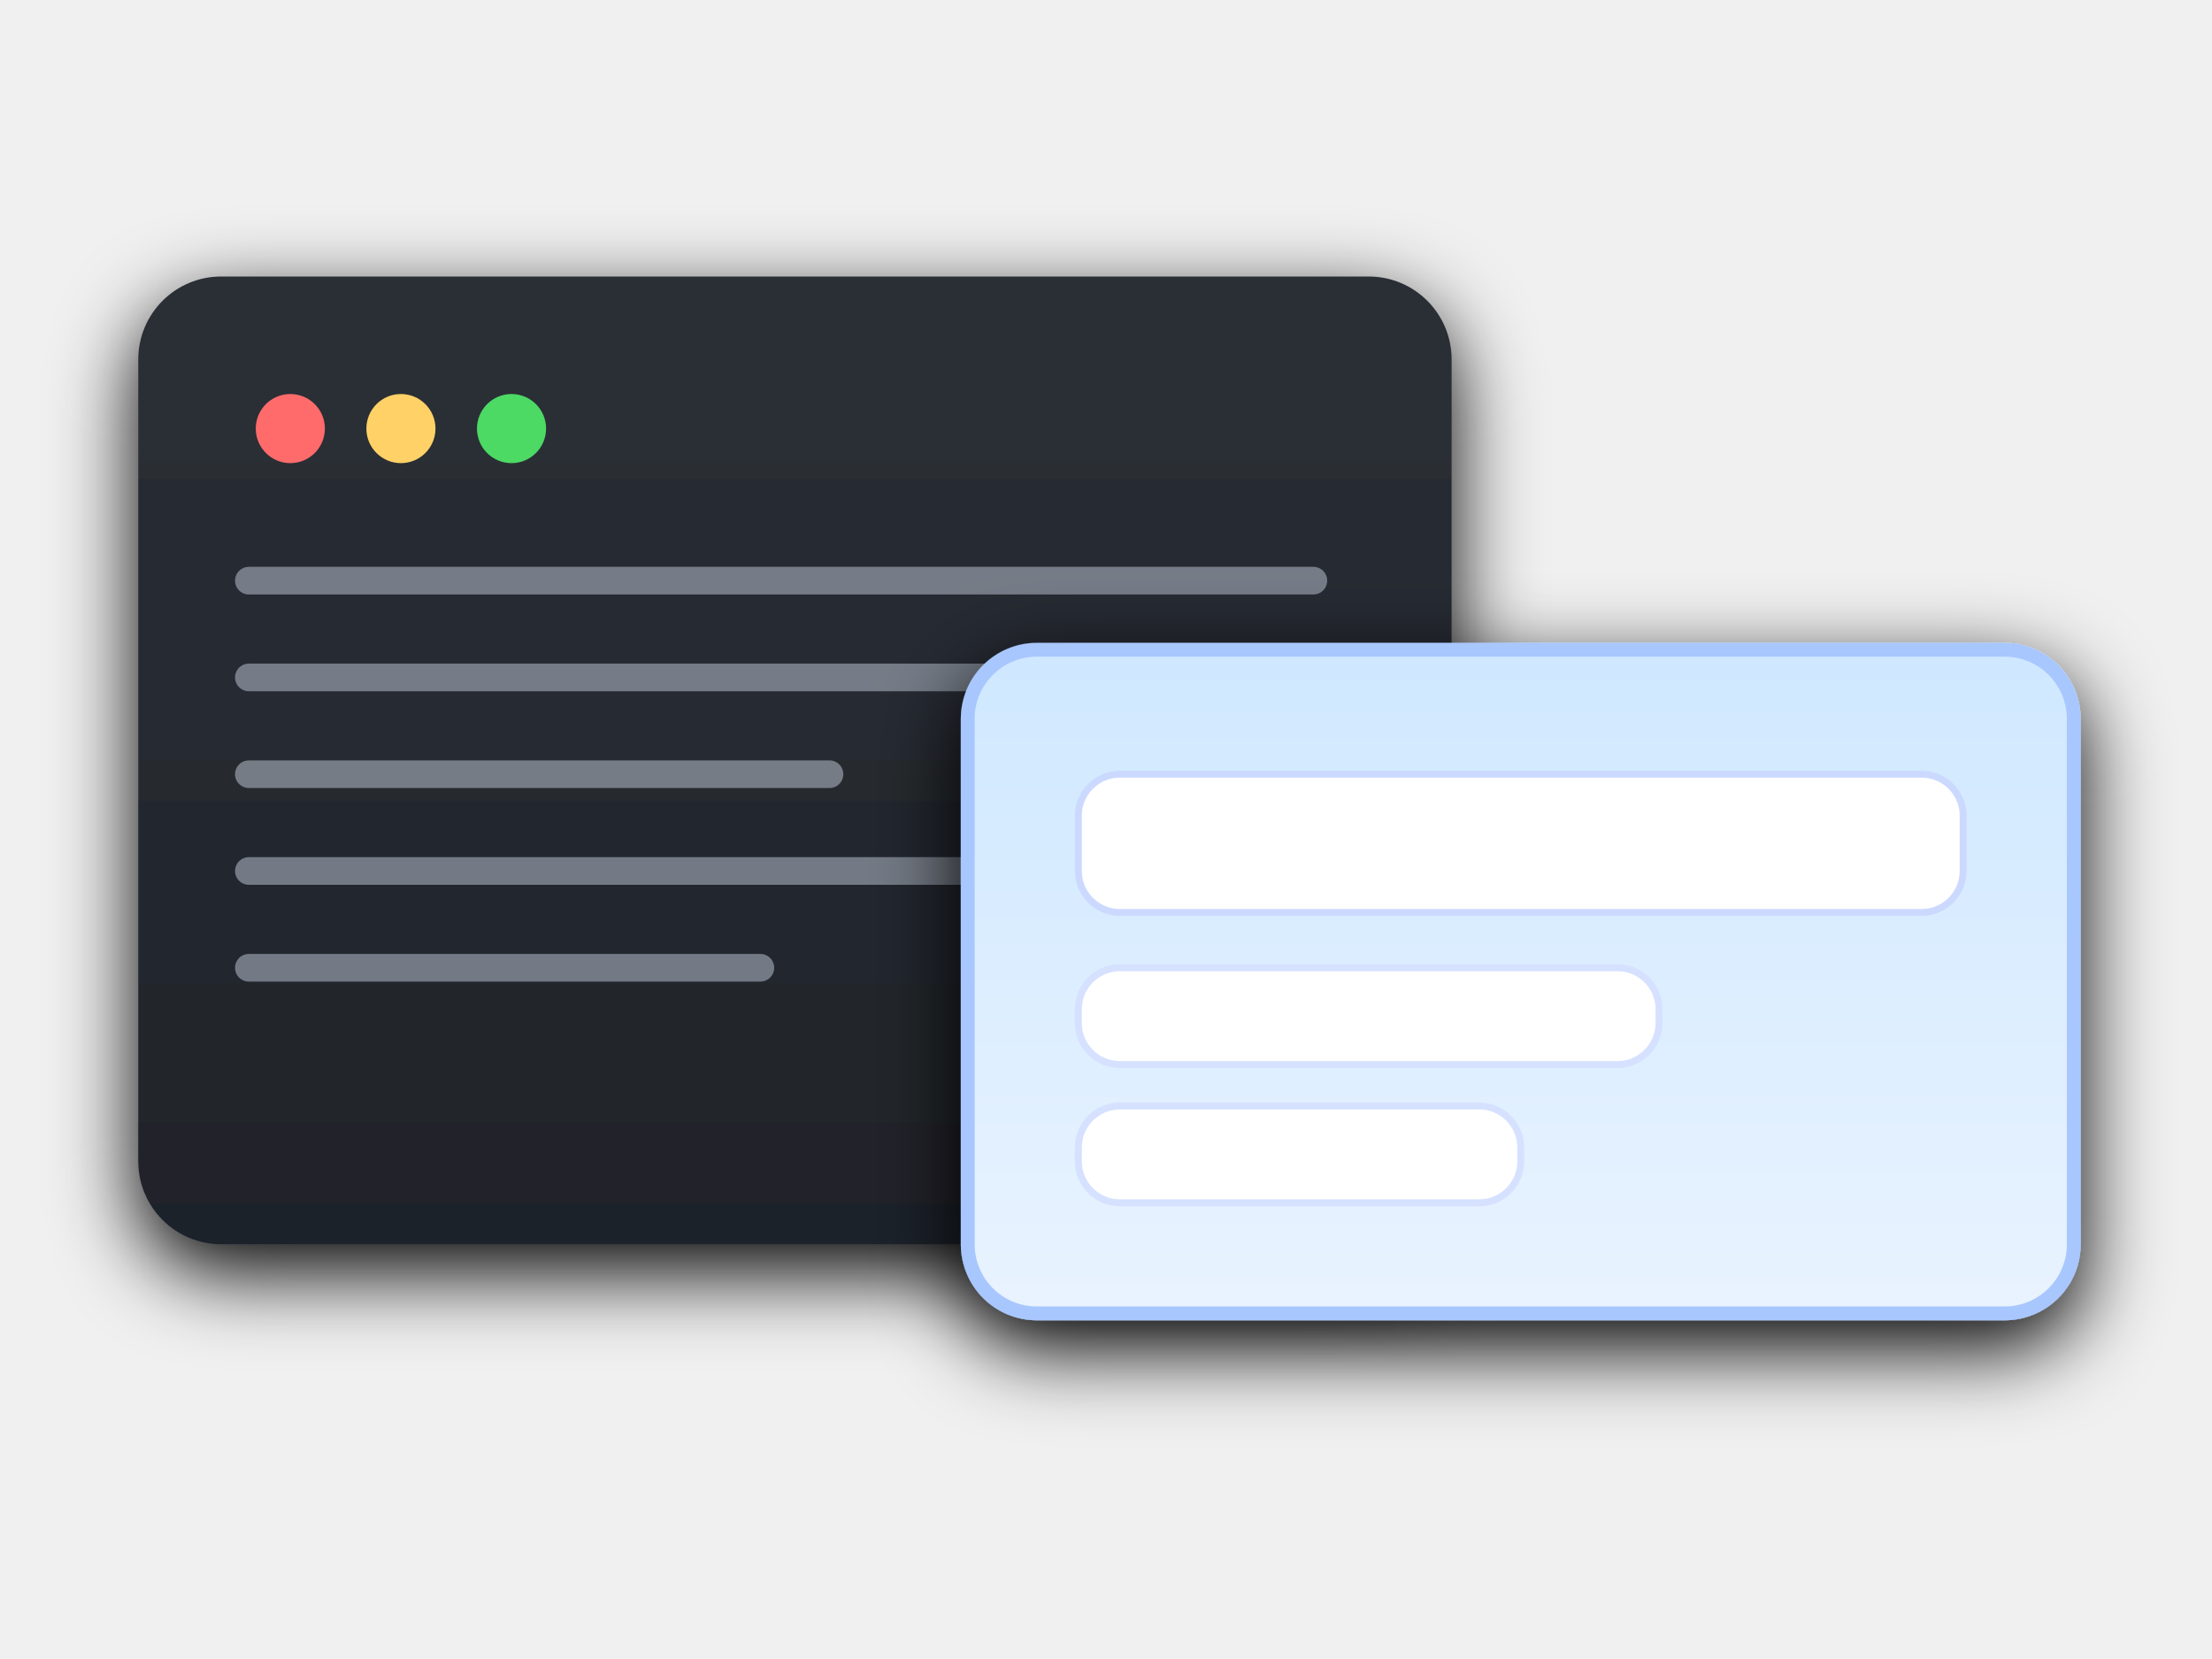
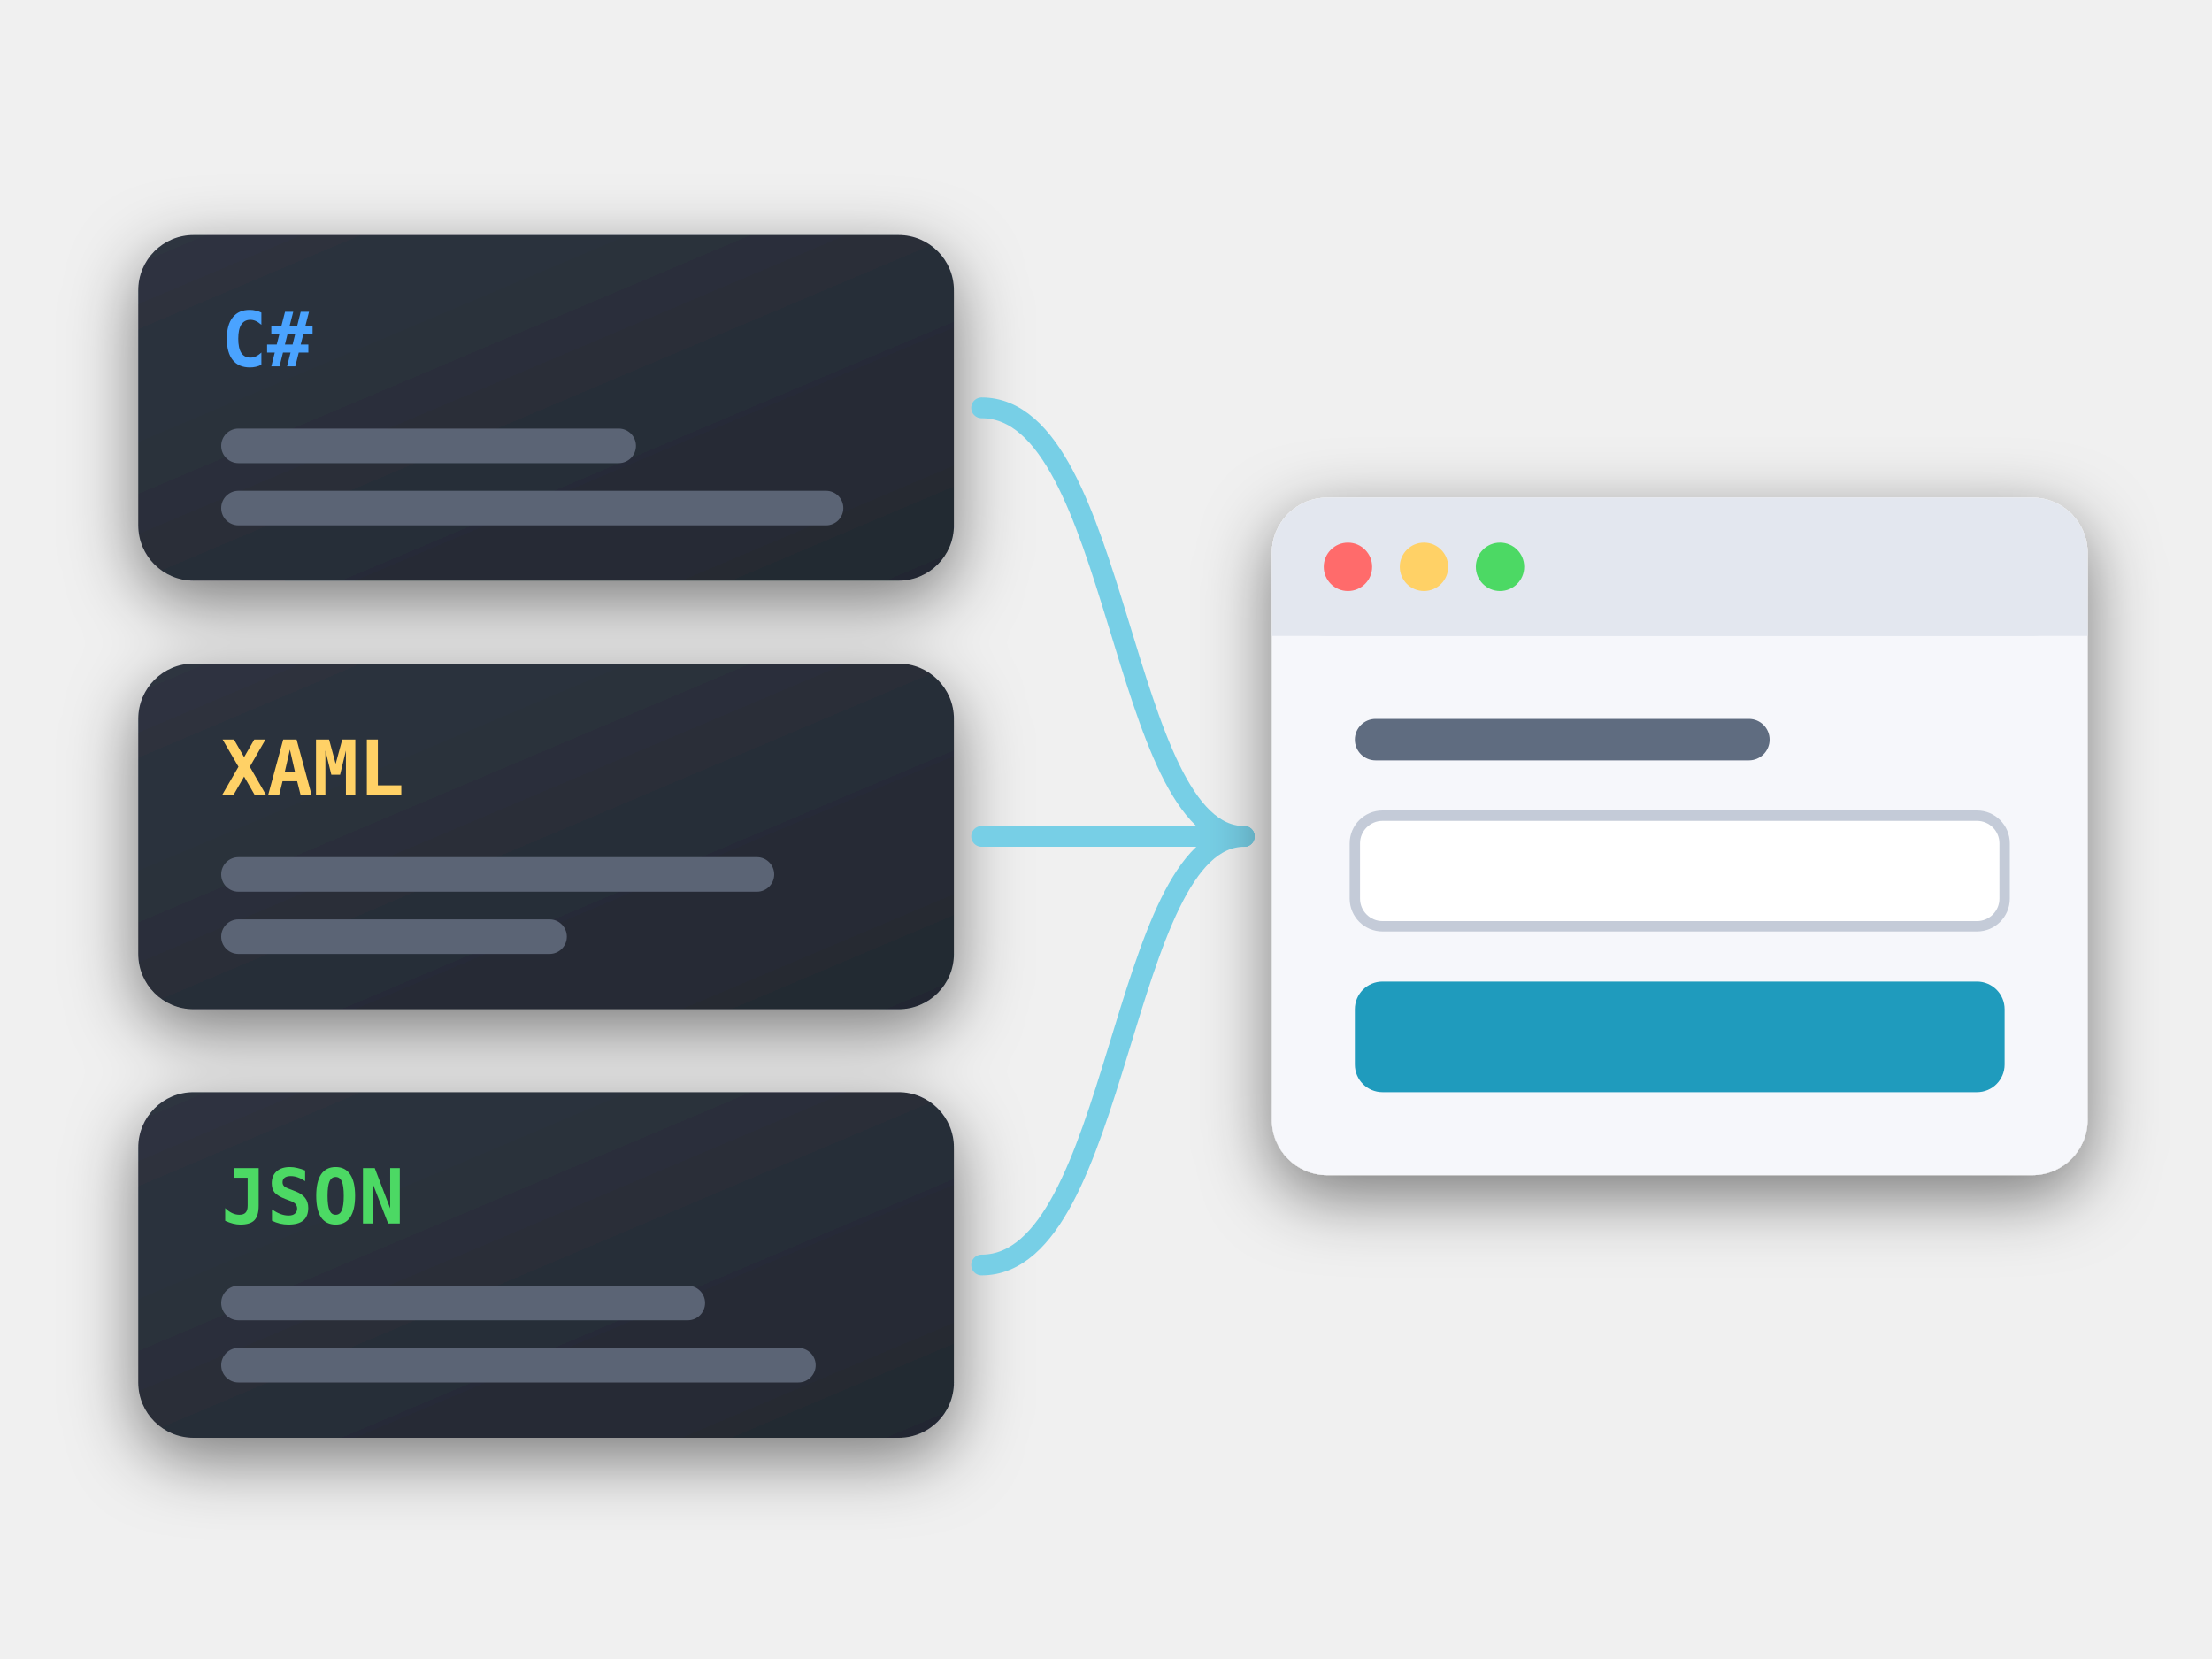
<svg xmlns="http://www.w3.org/2000/svg" width="800" height="600" viewBox="0 0 320 240">
  <defs>
-     <filter id="softShadow" x="-50%" y="-50%" width="200%" height="200%">
-       <feGaussianBlur in="SourceAlpha" stdDeviation="6" result="blur" />
-       <feOffset dy="4" result="offset" />
+     <filter id="s1" x="-50%" y="-50%" width="200%" height="200%">
+       <feGaussianBlur in="SourceAlpha" stdDeviation="5" result="b" />
+       <feOffset dy="3" result="o" />
+       <feComponentTransfer>
+         <feFuncA type="linear" slope="0.5" />
+       </feComponentTransfer>
      <feMerge>
-         <feMergeNode in="offset" />
+         <feMergeNode />
        <feMergeNode in="SourceGraphic" />
      </feMerge>
    </filter>
-     <linearGradient id="panel" x1="0" y1="0" x2="0" y2="1">
-       <stop offset="0" stop-color="#2b2f36" />
-       <stop offset="1" stop-color="#1f2329" />
-     </linearGradient>
-     <linearGradient id="dialog" x1="0" y1="0" x2="0" y2="1">
-       <stop offset="0" stop-color="#cfe8ff" />
-       <stop offset="1" stop-color="#e9f3ff" />
+     <linearGradient id="card1" x1="0" y1="0" x2="1" y2="1">
+       <stop offset="0" stop-color="#2e3440" />
+       <stop offset="1" stop-color="#232831" />
    </linearGradient>
  </defs>
-   <rect x="20" y="40" rx="12" ry="12" width="190" height="140" fill="url(#panel)" filter="url(#softShadow)" />
-   <circle cx="42" cy="62" r="5" fill="#ff6b6b" />
-   <circle cx="58" cy="62" r="5" fill="#ffd166" />
-   <circle cx="74" cy="62" r="5" fill="#4cd964" />
-   <g opacity="0.6" stroke="#aab2bf" stroke-linecap="round">
-     <line x1="36" y1="84" x2="190" y2="84" stroke-width="4" />
-     <line x1="36" y1="98" x2="168" y2="98" stroke-width="4" />
-     <line x1="36" y1="112" x2="120" y2="112" stroke-width="4" />
-     <line x1="36" y1="126" x2="172" y2="126" stroke-width="4" />
-     <line x1="36" y1="140" x2="110" y2="140" stroke-width="4" />
+   <g font-family="SFMono-Regular, Menlo, Consolas, monospace" font-size="11" font-weight="700">
+     <g filter="url(#s1)">
+       <rect x="20" y="34" width="118" height="50" rx="8" fill="url(#card1)" />
+       <rect x="20" y="96" width="118" height="50" rx="8" fill="url(#card1)" />
+       <rect x="20" y="158" width="118" height="50" rx="8" fill="url(#card1)" />
+     </g>
+     <text x="32" y="53" fill="#4aa3ff">C#</text>
+     <rect x="32" y="62" width="60" height="5" rx="2.5" fill="#5b6475" />
+     <rect x="32" y="71" width="90" height="5" rx="2.5" fill="#5b6475" />
+     <text x="32" y="115" fill="#ffd166">XAML</text>
+     <rect x="32" y="124" width="80" height="5" rx="2.5" fill="#5b6475" />
+     <rect x="32" y="133" width="50" height="5" rx="2.5" fill="#5b6475" />
+     <text x="32" y="177" fill="#4cd964">JSON</text>
+     <rect x="32" y="186" width="70" height="5" rx="2.5" fill="#5b6475" />
+     <rect x="32" y="195" width="86" height="5" rx="2.5" fill="#5b6475" />
  </g>
-   <rect x="140" y="94" rx="10" ry="10" width="160" height="96" fill="url(#dialog)" stroke="#a8c7ff" stroke-width="2" filter="url(#softShadow)" />
-   <rect x="156" y="112" rx="6" ry="6" width="128" height="20" fill="#ffffff" stroke="#ccd9ff" />
-   <rect x="156" y="140" rx="6" ry="6" width="84" height="14" fill="#ffffff" stroke="#d5e1ff" />
-   <rect x="156" y="160" rx="6" ry="6" width="64" height="14" fill="#ffffff" stroke="#d5e1ff" />
+   <g fill="none" stroke="#77cfe6" stroke-width="3" stroke-linecap="round">
+     <path d="M142 59 C 162 59, 162 121, 180 121" />
+     <path d="M142 121 L180 121" />
+     <path d="M142 183 C 162 183, 162 121, 180 121" />
+   </g>
+   <g transform="translate(184,72)">
+     <rect width="118" height="98" rx="8" fill="#f6f7fb" filter="url(#s1)" />
+     <rect width="118" height="20" rx="8" fill="#e3e7ef" />
+     <rect y="12" width="118" height="8" fill="#e3e7ef" />
+     <circle cx="11" cy="10" r="3.5" fill="#ff6b6b" />
+     <circle cx="22" cy="10" r="3.5" fill="#ffd166" />
+     <circle cx="33" cy="10" r="3.5" fill="#4cd964" />
+     <rect x="12" y="32" width="60" height="6" rx="3" fill="#5f6c80" />
+     <rect x="12" y="46" width="94" height="16" rx="4" fill="#fff" stroke="#c4cbd8" stroke-width="1.5" />
+     <rect x="12" y="70" width="94" height="16" rx="4" fill="#1f9bbd" />
+   </g>
</svg>
